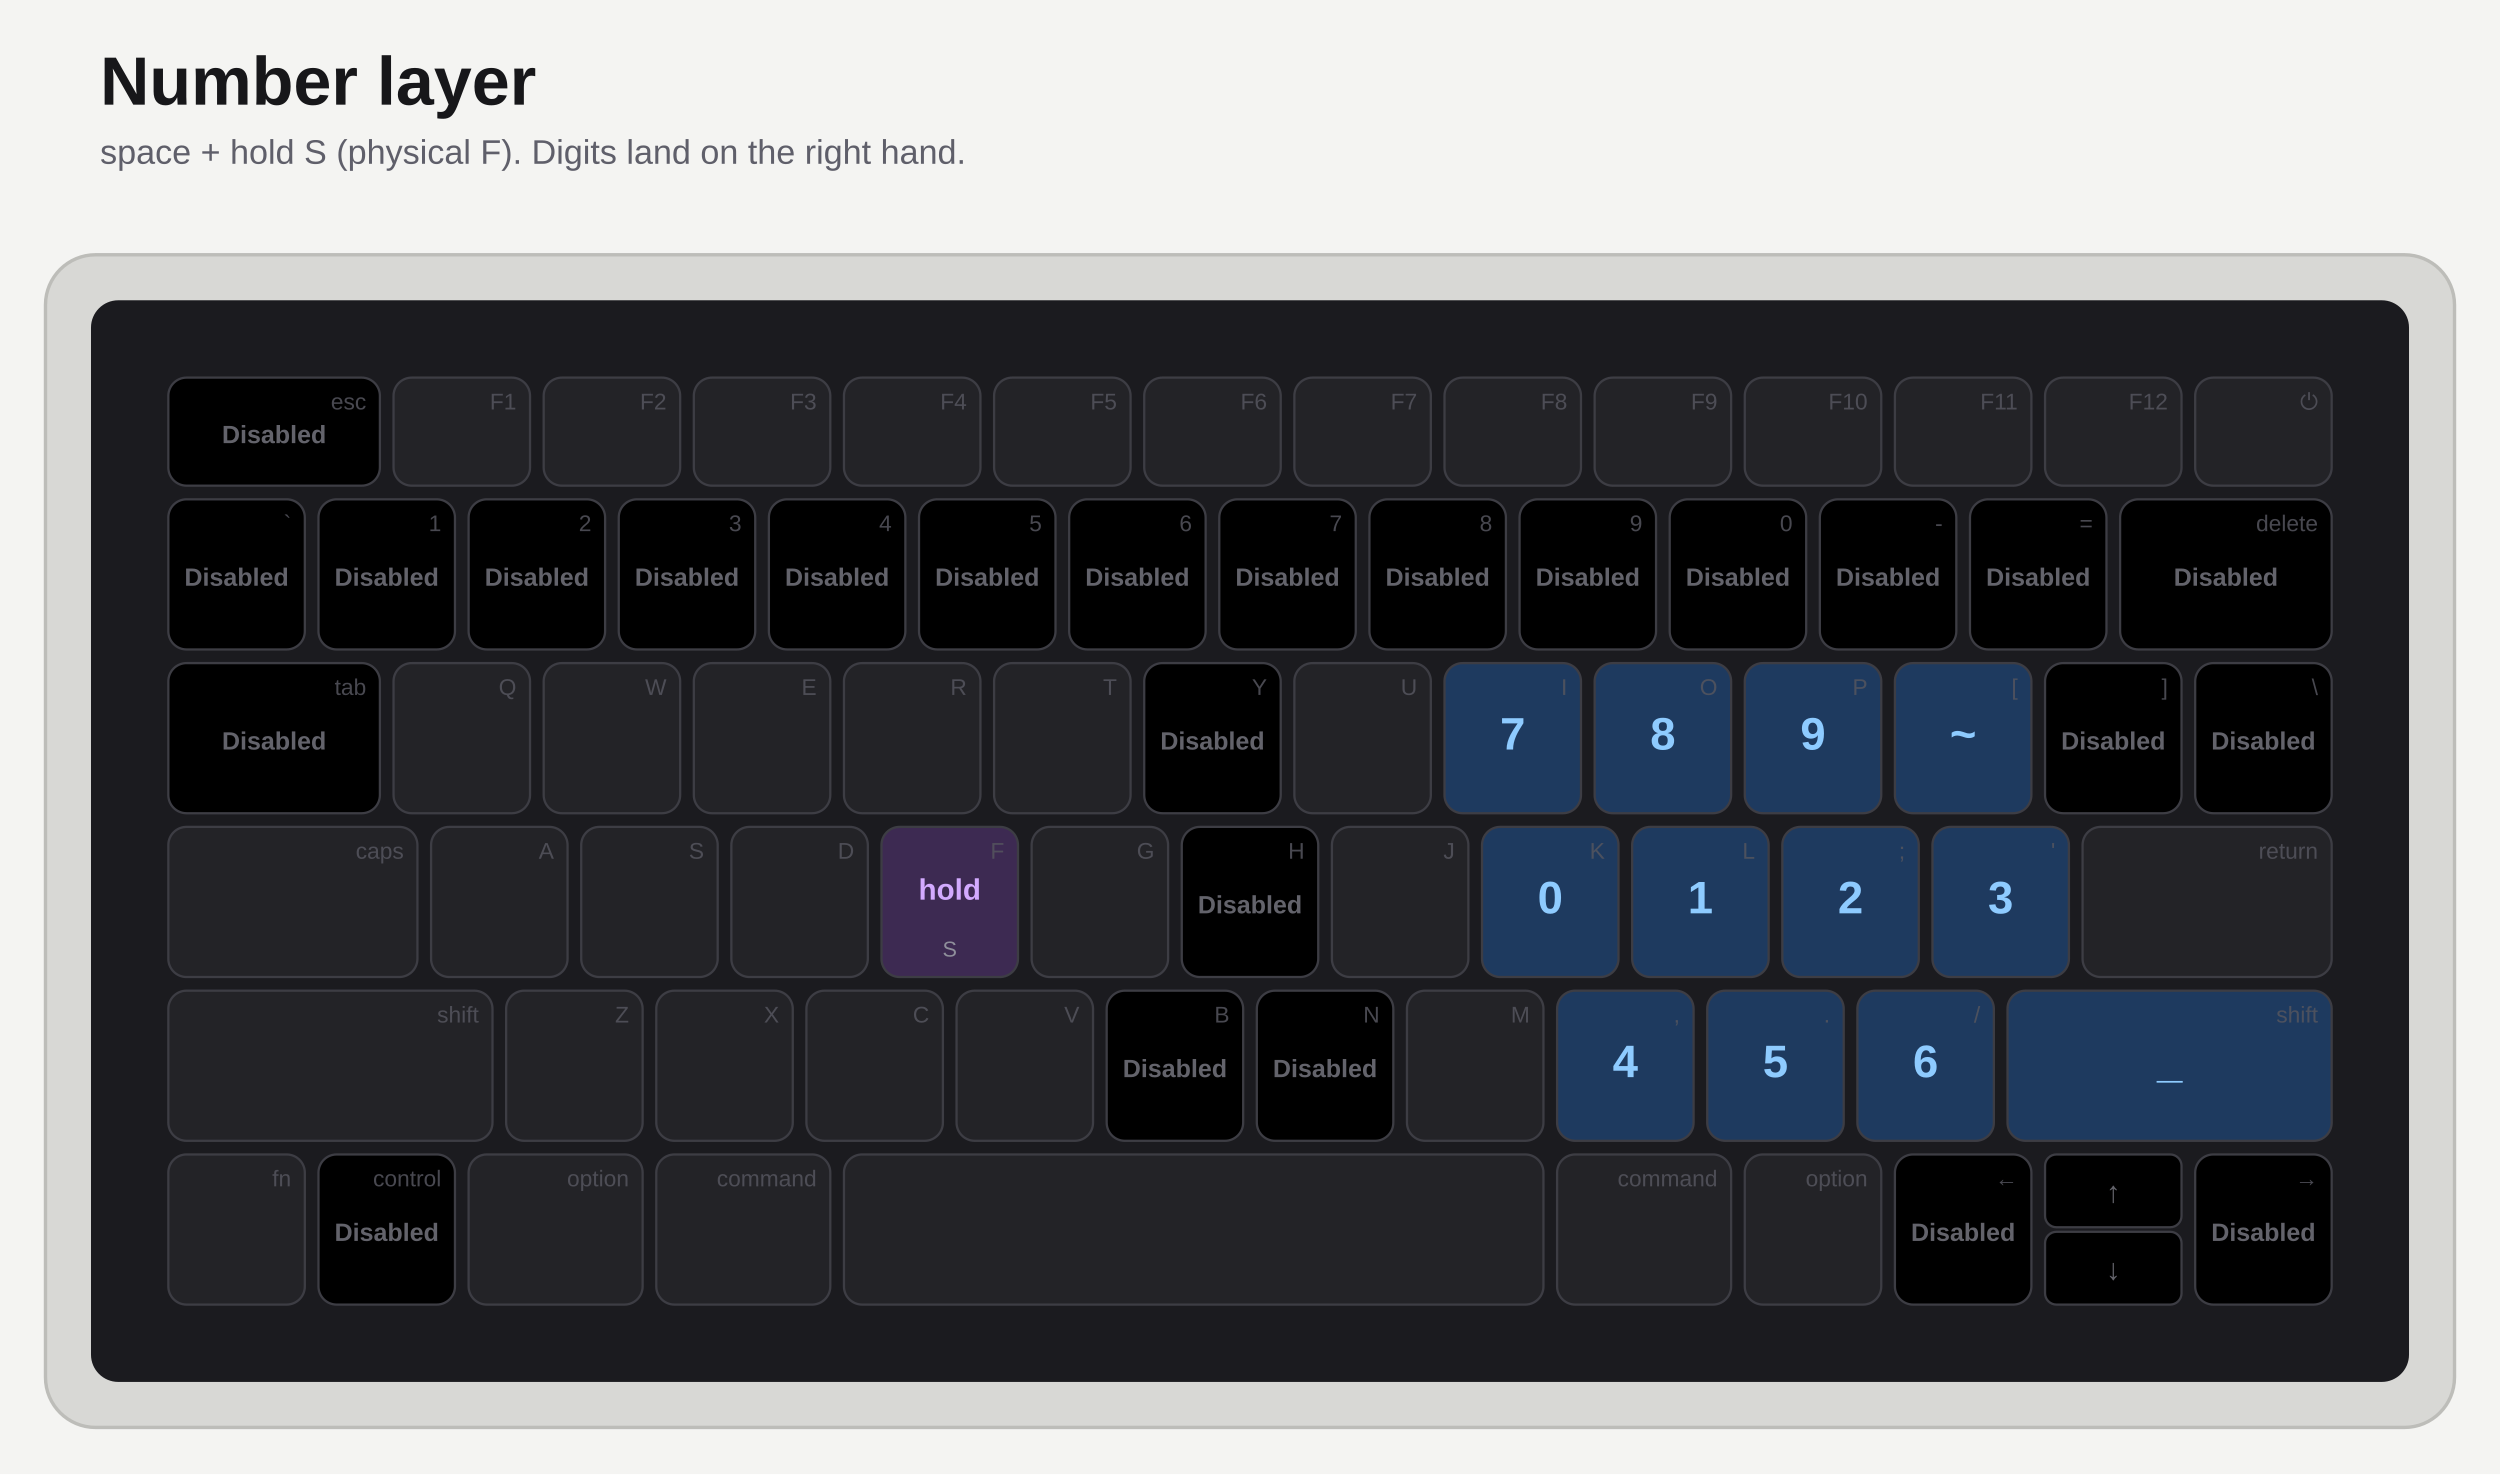
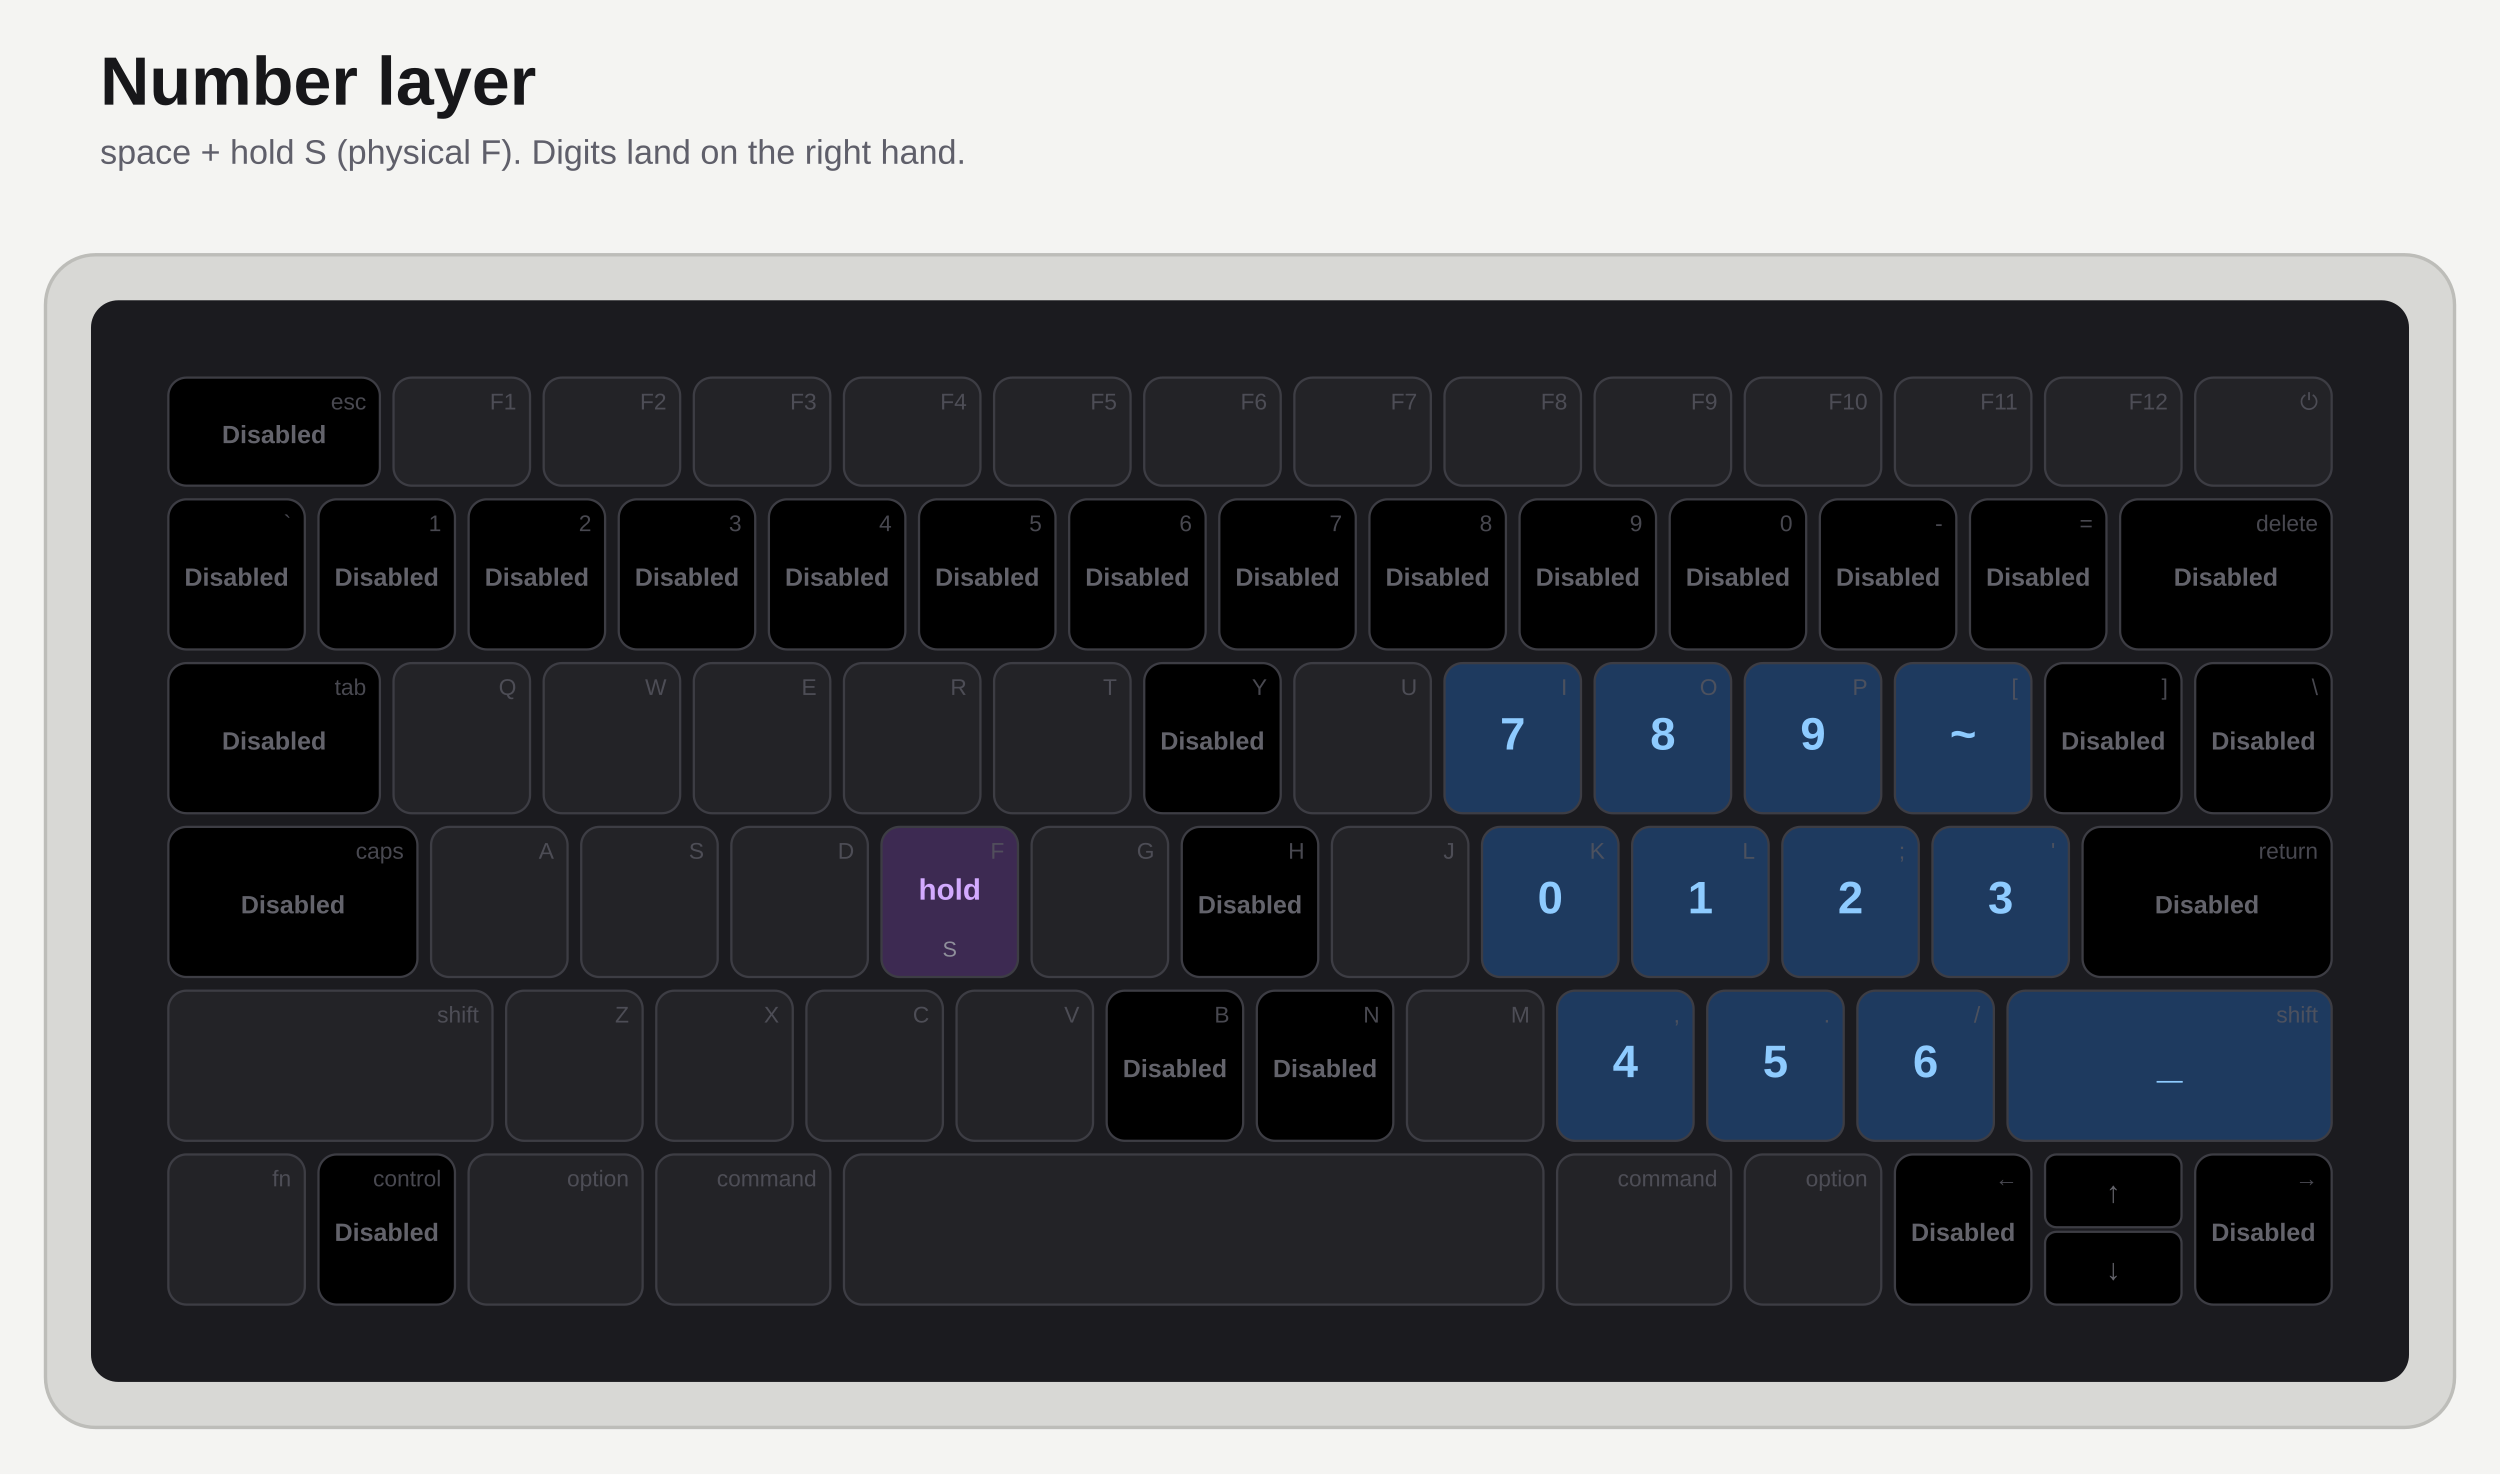
<svg xmlns="http://www.w3.org/2000/svg" width="1099" height="648" viewBox="0 0 1099 648" role="img" aria-label="Number layer layer of the splitmac">
  <rect width="1099" height="648" fill="#f4f4f2" />
  <text x="44.0" y="46.0" fill="#17171a" font-size="30" font-weight="700" text-anchor="start" opacity="1.0" font-family="-apple-system, BlinkMacSystemFont, 'SF Pro Text', 'Helvetica Neue', Arial, sans-serif">Number layer</text>
  <text x="44.0" y="72.0" fill="#5f5f6a" font-size="15" font-weight="400" text-anchor="start" opacity="1.0" font-family="-apple-system, BlinkMacSystemFont, 'SF Pro Text', 'Helvetica Neue', Arial, sans-serif">space + hold S (physical F). Digits land on the right hand.</text>
  <rect x="20.0" y="112.0" width="1059.0" height="515.5" rx="22" fill="#d8d8d5" stroke="#bdbdb9" stroke-width="1.5" />
  <rect x="40.0" y="132.0" width="1019.0" height="475.5" rx="12" fill="#1b1b1f" />
  <rect x="74.0" y="166.0" width="93.0" height="47.5" rx="8" fill="#000000" stroke="#3d3d44" stroke-width="1" />
  <text x="161.0" y="180.0" fill="#55555e" font-size="10" font-weight="500" text-anchor="end" opacity="0.85" font-family="-apple-system, BlinkMacSystemFont, 'SF Pro Text', 'Helvetica Neue', Arial, sans-serif">esc</text>
  <text x="120.5" y="194.8" fill="#63636b" font-size="11" font-weight="600" text-anchor="middle" opacity="1.0" font-family="-apple-system, BlinkMacSystemFont, 'SF Pro Text', 'Helvetica Neue', Arial, sans-serif">Disabled</text>
  <rect x="173.0" y="166.0" width="60.0" height="47.5" rx="8" fill="#232327" stroke="#3d3d44" stroke-width="1" />
  <text x="227.0" y="180.0" fill="#55555e" font-size="10" font-weight="500" text-anchor="end" opacity="0.85" font-family="-apple-system, BlinkMacSystemFont, 'SF Pro Text', 'Helvetica Neue', Arial, sans-serif">F1</text>
  <rect x="239.0" y="166.0" width="60.0" height="47.5" rx="8" fill="#232327" stroke="#3d3d44" stroke-width="1" />
  <text x="293.0" y="180.0" fill="#55555e" font-size="10" font-weight="500" text-anchor="end" opacity="0.85" font-family="-apple-system, BlinkMacSystemFont, 'SF Pro Text', 'Helvetica Neue', Arial, sans-serif">F2</text>
  <rect x="305.0" y="166.0" width="60.0" height="47.5" rx="8" fill="#232327" stroke="#3d3d44" stroke-width="1" />
  <text x="359.0" y="180.0" fill="#55555e" font-size="10" font-weight="500" text-anchor="end" opacity="0.85" font-family="-apple-system, BlinkMacSystemFont, 'SF Pro Text', 'Helvetica Neue', Arial, sans-serif">F3</text>
  <rect x="371.0" y="166.0" width="60.0" height="47.5" rx="8" fill="#232327" stroke="#3d3d44" stroke-width="1" />
  <text x="425.0" y="180.0" fill="#55555e" font-size="10" font-weight="500" text-anchor="end" opacity="0.85" font-family="-apple-system, BlinkMacSystemFont, 'SF Pro Text', 'Helvetica Neue', Arial, sans-serif">F4</text>
  <rect x="437.0" y="166.0" width="60.0" height="47.5" rx="8" fill="#232327" stroke="#3d3d44" stroke-width="1" />
  <text x="491.0" y="180.0" fill="#55555e" font-size="10" font-weight="500" text-anchor="end" opacity="0.85" font-family="-apple-system, BlinkMacSystemFont, 'SF Pro Text', 'Helvetica Neue', Arial, sans-serif">F5</text>
  <rect x="503.0" y="166.0" width="60.0" height="47.5" rx="8" fill="#232327" stroke="#3d3d44" stroke-width="1" />
  <text x="557.0" y="180.0" fill="#55555e" font-size="10" font-weight="500" text-anchor="end" opacity="0.85" font-family="-apple-system, BlinkMacSystemFont, 'SF Pro Text', 'Helvetica Neue', Arial, sans-serif">F6</text>
  <rect x="569.0" y="166.0" width="60.0" height="47.5" rx="8" fill="#232327" stroke="#3d3d44" stroke-width="1" />
  <text x="623.0" y="180.0" fill="#55555e" font-size="10" font-weight="500" text-anchor="end" opacity="0.85" font-family="-apple-system, BlinkMacSystemFont, 'SF Pro Text', 'Helvetica Neue', Arial, sans-serif">F7</text>
  <rect x="635.0" y="166.0" width="60.0" height="47.5" rx="8" fill="#232327" stroke="#3d3d44" stroke-width="1" />
  <text x="689.0" y="180.0" fill="#55555e" font-size="10" font-weight="500" text-anchor="end" opacity="0.85" font-family="-apple-system, BlinkMacSystemFont, 'SF Pro Text', 'Helvetica Neue', Arial, sans-serif">F8</text>
  <rect x="701.0" y="166.0" width="60.0" height="47.5" rx="8" fill="#232327" stroke="#3d3d44" stroke-width="1" />
  <text x="755.0" y="180.0" fill="#55555e" font-size="10" font-weight="500" text-anchor="end" opacity="0.85" font-family="-apple-system, BlinkMacSystemFont, 'SF Pro Text', 'Helvetica Neue', Arial, sans-serif">F9</text>
  <rect x="767.0" y="166.0" width="60.0" height="47.5" rx="8" fill="#232327" stroke="#3d3d44" stroke-width="1" />
  <text x="821.0" y="180.0" fill="#55555e" font-size="10" font-weight="500" text-anchor="end" opacity="0.85" font-family="-apple-system, BlinkMacSystemFont, 'SF Pro Text', 'Helvetica Neue', Arial, sans-serif">F10</text>
  <rect x="833.0" y="166.0" width="60.0" height="47.5" rx="8" fill="#232327" stroke="#3d3d44" stroke-width="1" />
  <text x="887.0" y="180.0" fill="#55555e" font-size="10" font-weight="500" text-anchor="end" opacity="0.85" font-family="-apple-system, BlinkMacSystemFont, 'SF Pro Text', 'Helvetica Neue', Arial, sans-serif">F11</text>
  <rect x="899.0" y="166.0" width="60.0" height="47.5" rx="8" fill="#232327" stroke="#3d3d44" stroke-width="1" />
  <text x="953.0" y="180.0" fill="#55555e" font-size="10" font-weight="500" text-anchor="end" opacity="0.85" font-family="-apple-system, BlinkMacSystemFont, 'SF Pro Text', 'Helvetica Neue', Arial, sans-serif">F12</text>
  <rect x="965.0" y="166.0" width="60.0" height="47.5" rx="8" fill="#232327" stroke="#3d3d44" stroke-width="1" />
  <text x="1019.0" y="180.0" fill="#55555e" font-size="10" font-weight="500" text-anchor="end" opacity="0.85" font-family="-apple-system, BlinkMacSystemFont, 'SF Pro Text', 'Helvetica Neue', Arial, sans-serif">⏻</text>
  <rect x="74.0" y="219.5" width="60.0" height="66.0" rx="8" fill="#000000" stroke="#3d3d44" stroke-width="1" />
  <text x="128.0" y="233.5" fill="#55555e" font-size="10" font-weight="500" text-anchor="end" opacity="0.85" font-family="-apple-system, BlinkMacSystemFont, 'SF Pro Text', 'Helvetica Neue', Arial, sans-serif">`</text>
  <text x="104.0" y="257.5" fill="#63636b" font-size="11" font-weight="600" text-anchor="middle" opacity="1.0" font-family="-apple-system, BlinkMacSystemFont, 'SF Pro Text', 'Helvetica Neue', Arial, sans-serif">Disabled</text>
  <rect x="140.0" y="219.5" width="60.0" height="66.0" rx="8" fill="#000000" stroke="#3d3d44" stroke-width="1" />
  <text x="194.0" y="233.5" fill="#55555e" font-size="10" font-weight="500" text-anchor="end" opacity="0.85" font-family="-apple-system, BlinkMacSystemFont, 'SF Pro Text', 'Helvetica Neue', Arial, sans-serif">1</text>
  <text x="170.0" y="257.5" fill="#63636b" font-size="11" font-weight="600" text-anchor="middle" opacity="1.0" font-family="-apple-system, BlinkMacSystemFont, 'SF Pro Text', 'Helvetica Neue', Arial, sans-serif">Disabled</text>
  <rect x="206.0" y="219.5" width="60.0" height="66.0" rx="8" fill="#000000" stroke="#3d3d44" stroke-width="1" />
  <text x="260.0" y="233.5" fill="#55555e" font-size="10" font-weight="500" text-anchor="end" opacity="0.85" font-family="-apple-system, BlinkMacSystemFont, 'SF Pro Text', 'Helvetica Neue', Arial, sans-serif">2</text>
  <text x="236.0" y="257.5" fill="#63636b" font-size="11" font-weight="600" text-anchor="middle" opacity="1.0" font-family="-apple-system, BlinkMacSystemFont, 'SF Pro Text', 'Helvetica Neue', Arial, sans-serif">Disabled</text>
  <rect x="272.0" y="219.5" width="60.0" height="66.0" rx="8" fill="#000000" stroke="#3d3d44" stroke-width="1" />
  <text x="326.0" y="233.5" fill="#55555e" font-size="10" font-weight="500" text-anchor="end" opacity="0.85" font-family="-apple-system, BlinkMacSystemFont, 'SF Pro Text', 'Helvetica Neue', Arial, sans-serif">3</text>
  <text x="302.0" y="257.5" fill="#63636b" font-size="11" font-weight="600" text-anchor="middle" opacity="1.0" font-family="-apple-system, BlinkMacSystemFont, 'SF Pro Text', 'Helvetica Neue', Arial, sans-serif">Disabled</text>
  <rect x="338.0" y="219.5" width="60.0" height="66.0" rx="8" fill="#000000" stroke="#3d3d44" stroke-width="1" />
  <text x="392.0" y="233.5" fill="#55555e" font-size="10" font-weight="500" text-anchor="end" opacity="0.85" font-family="-apple-system, BlinkMacSystemFont, 'SF Pro Text', 'Helvetica Neue', Arial, sans-serif">4</text>
  <text x="368.0" y="257.5" fill="#63636b" font-size="11" font-weight="600" text-anchor="middle" opacity="1.0" font-family="-apple-system, BlinkMacSystemFont, 'SF Pro Text', 'Helvetica Neue', Arial, sans-serif">Disabled</text>
  <rect x="404.0" y="219.5" width="60.0" height="66.0" rx="8" fill="#000000" stroke="#3d3d44" stroke-width="1" />
  <text x="458.0" y="233.5" fill="#55555e" font-size="10" font-weight="500" text-anchor="end" opacity="0.85" font-family="-apple-system, BlinkMacSystemFont, 'SF Pro Text', 'Helvetica Neue', Arial, sans-serif">5</text>
  <text x="434.0" y="257.5" fill="#63636b" font-size="11" font-weight="600" text-anchor="middle" opacity="1.0" font-family="-apple-system, BlinkMacSystemFont, 'SF Pro Text', 'Helvetica Neue', Arial, sans-serif">Disabled</text>
  <rect x="470.0" y="219.5" width="60.0" height="66.0" rx="8" fill="#000000" stroke="#3d3d44" stroke-width="1" />
  <text x="524.0" y="233.5" fill="#55555e" font-size="10" font-weight="500" text-anchor="end" opacity="0.85" font-family="-apple-system, BlinkMacSystemFont, 'SF Pro Text', 'Helvetica Neue', Arial, sans-serif">6</text>
  <text x="500.0" y="257.5" fill="#63636b" font-size="11" font-weight="600" text-anchor="middle" opacity="1.0" font-family="-apple-system, BlinkMacSystemFont, 'SF Pro Text', 'Helvetica Neue', Arial, sans-serif">Disabled</text>
  <rect x="536.0" y="219.5" width="60.0" height="66.0" rx="8" fill="#000000" stroke="#3d3d44" stroke-width="1" />
  <text x="590.0" y="233.5" fill="#55555e" font-size="10" font-weight="500" text-anchor="end" opacity="0.85" font-family="-apple-system, BlinkMacSystemFont, 'SF Pro Text', 'Helvetica Neue', Arial, sans-serif">7</text>
  <text x="566.0" y="257.5" fill="#63636b" font-size="11" font-weight="600" text-anchor="middle" opacity="1.0" font-family="-apple-system, BlinkMacSystemFont, 'SF Pro Text', 'Helvetica Neue', Arial, sans-serif">Disabled</text>
  <rect x="602.0" y="219.5" width="60.0" height="66.0" rx="8" fill="#000000" stroke="#3d3d44" stroke-width="1" />
  <text x="656.0" y="233.5" fill="#55555e" font-size="10" font-weight="500" text-anchor="end" opacity="0.85" font-family="-apple-system, BlinkMacSystemFont, 'SF Pro Text', 'Helvetica Neue', Arial, sans-serif">8</text>
  <text x="632.0" y="257.5" fill="#63636b" font-size="11" font-weight="600" text-anchor="middle" opacity="1.0" font-family="-apple-system, BlinkMacSystemFont, 'SF Pro Text', 'Helvetica Neue', Arial, sans-serif">Disabled</text>
  <rect x="668.0" y="219.5" width="60.0" height="66.0" rx="8" fill="#000000" stroke="#3d3d44" stroke-width="1" />
  <text x="722.0" y="233.5" fill="#55555e" font-size="10" font-weight="500" text-anchor="end" opacity="0.85" font-family="-apple-system, BlinkMacSystemFont, 'SF Pro Text', 'Helvetica Neue', Arial, sans-serif">9</text>
  <text x="698.0" y="257.5" fill="#63636b" font-size="11" font-weight="600" text-anchor="middle" opacity="1.0" font-family="-apple-system, BlinkMacSystemFont, 'SF Pro Text', 'Helvetica Neue', Arial, sans-serif">Disabled</text>
  <rect x="734.0" y="219.5" width="60.0" height="66.0" rx="8" fill="#000000" stroke="#3d3d44" stroke-width="1" />
  <text x="788.0" y="233.5" fill="#55555e" font-size="10" font-weight="500" text-anchor="end" opacity="0.85" font-family="-apple-system, BlinkMacSystemFont, 'SF Pro Text', 'Helvetica Neue', Arial, sans-serif">0</text>
  <text x="764.0" y="257.5" fill="#63636b" font-size="11" font-weight="600" text-anchor="middle" opacity="1.0" font-family="-apple-system, BlinkMacSystemFont, 'SF Pro Text', 'Helvetica Neue', Arial, sans-serif">Disabled</text>
  <rect x="800.0" y="219.5" width="60.0" height="66.0" rx="8" fill="#000000" stroke="#3d3d44" stroke-width="1" />
  <text x="854.0" y="233.5" fill="#55555e" font-size="10" font-weight="500" text-anchor="end" opacity="0.85" font-family="-apple-system, BlinkMacSystemFont, 'SF Pro Text', 'Helvetica Neue', Arial, sans-serif">-</text>
  <text x="830.0" y="257.5" fill="#63636b" font-size="11" font-weight="600" text-anchor="middle" opacity="1.0" font-family="-apple-system, BlinkMacSystemFont, 'SF Pro Text', 'Helvetica Neue', Arial, sans-serif">Disabled</text>
  <rect x="866.0" y="219.5" width="60.0" height="66.0" rx="8" fill="#000000" stroke="#3d3d44" stroke-width="1" />
  <text x="920.0" y="233.5" fill="#55555e" font-size="10" font-weight="500" text-anchor="end" opacity="0.85" font-family="-apple-system, BlinkMacSystemFont, 'SF Pro Text', 'Helvetica Neue', Arial, sans-serif">=</text>
  <text x="896.0" y="257.5" fill="#63636b" font-size="11" font-weight="600" text-anchor="middle" opacity="1.0" font-family="-apple-system, BlinkMacSystemFont, 'SF Pro Text', 'Helvetica Neue', Arial, sans-serif">Disabled</text>
  <rect x="932.0" y="219.5" width="93.0" height="66.0" rx="8" fill="#000000" stroke="#3d3d44" stroke-width="1" />
  <text x="1019.0" y="233.5" fill="#55555e" font-size="10" font-weight="500" text-anchor="end" opacity="0.85" font-family="-apple-system, BlinkMacSystemFont, 'SF Pro Text', 'Helvetica Neue', Arial, sans-serif">delete</text>
  <text x="978.5" y="257.5" fill="#63636b" font-size="11" font-weight="600" text-anchor="middle" opacity="1.0" font-family="-apple-system, BlinkMacSystemFont, 'SF Pro Text', 'Helvetica Neue', Arial, sans-serif">Disabled</text>
  <rect x="74.0" y="291.5" width="93.0" height="66.0" rx="8" fill="#000000" stroke="#3d3d44" stroke-width="1" />
  <text x="161.0" y="305.5" fill="#55555e" font-size="10" font-weight="500" text-anchor="end" opacity="0.85" font-family="-apple-system, BlinkMacSystemFont, 'SF Pro Text', 'Helvetica Neue', Arial, sans-serif">tab</text>
  <text x="120.5" y="329.5" fill="#63636b" font-size="11" font-weight="600" text-anchor="middle" opacity="1.0" font-family="-apple-system, BlinkMacSystemFont, 'SF Pro Text', 'Helvetica Neue', Arial, sans-serif">Disabled</text>
  <rect x="173.0" y="291.5" width="60.0" height="66.0" rx="8" fill="#232327" stroke="#3d3d44" stroke-width="1" />
  <text x="227.0" y="305.5" fill="#55555e" font-size="10" font-weight="500" text-anchor="end" opacity="0.85" font-family="-apple-system, BlinkMacSystemFont, 'SF Pro Text', 'Helvetica Neue', Arial, sans-serif">Q</text>
  <rect x="239.0" y="291.5" width="60.0" height="66.0" rx="8" fill="#232327" stroke="#3d3d44" stroke-width="1" />
  <text x="293.0" y="305.5" fill="#55555e" font-size="10" font-weight="500" text-anchor="end" opacity="0.85" font-family="-apple-system, BlinkMacSystemFont, 'SF Pro Text', 'Helvetica Neue', Arial, sans-serif">W</text>
  <rect x="305.0" y="291.5" width="60.0" height="66.0" rx="8" fill="#232327" stroke="#3d3d44" stroke-width="1" />
  <text x="359.0" y="305.5" fill="#55555e" font-size="10" font-weight="500" text-anchor="end" opacity="0.85" font-family="-apple-system, BlinkMacSystemFont, 'SF Pro Text', 'Helvetica Neue', Arial, sans-serif">E</text>
  <rect x="371.0" y="291.5" width="60.0" height="66.0" rx="8" fill="#232327" stroke="#3d3d44" stroke-width="1" />
  <text x="425.0" y="305.5" fill="#55555e" font-size="10" font-weight="500" text-anchor="end" opacity="0.85" font-family="-apple-system, BlinkMacSystemFont, 'SF Pro Text', 'Helvetica Neue', Arial, sans-serif">R</text>
  <rect x="437.0" y="291.5" width="60.0" height="66.0" rx="8" fill="#232327" stroke="#3d3d44" stroke-width="1" />
  <text x="491.0" y="305.5" fill="#55555e" font-size="10" font-weight="500" text-anchor="end" opacity="0.85" font-family="-apple-system, BlinkMacSystemFont, 'SF Pro Text', 'Helvetica Neue', Arial, sans-serif">T</text>
  <rect x="503.0" y="291.5" width="60.0" height="66.0" rx="8" fill="#000000" stroke="#3d3d44" stroke-width="1" />
  <text x="557.0" y="305.5" fill="#55555e" font-size="10" font-weight="500" text-anchor="end" opacity="0.85" font-family="-apple-system, BlinkMacSystemFont, 'SF Pro Text', 'Helvetica Neue', Arial, sans-serif">Y</text>
  <text x="533.0" y="329.5" fill="#63636b" font-size="11" font-weight="600" text-anchor="middle" opacity="1.0" font-family="-apple-system, BlinkMacSystemFont, 'SF Pro Text', 'Helvetica Neue', Arial, sans-serif">Disabled</text>
  <rect x="569.0" y="291.5" width="60.0" height="66.0" rx="8" fill="#232327" stroke="#3d3d44" stroke-width="1" />
  <text x="623.0" y="305.5" fill="#55555e" font-size="10" font-weight="500" text-anchor="end" opacity="0.85" font-family="-apple-system, BlinkMacSystemFont, 'SF Pro Text', 'Helvetica Neue', Arial, sans-serif">U</text>
  <rect x="635.0" y="291.5" width="60.0" height="66.0" rx="8" fill="#1e3a5f" stroke="#3d3d44" stroke-width="1" />
  <text x="689.0" y="305.5" fill="#55555e" font-size="10" font-weight="500" text-anchor="end" opacity="0.85" font-family="-apple-system, BlinkMacSystemFont, 'SF Pro Text', 'Helvetica Neue', Arial, sans-serif">I</text>
  <text x="665.0" y="329.5" fill="#8ecbff" font-size="20" font-weight="700" text-anchor="middle" opacity="1.0" font-family="-apple-system, BlinkMacSystemFont, 'SF Pro Text', 'Helvetica Neue', Arial, sans-serif">7</text>
  <rect x="701.0" y="291.5" width="60.0" height="66.0" rx="8" fill="#1e3a5f" stroke="#3d3d44" stroke-width="1" />
  <text x="755.0" y="305.5" fill="#55555e" font-size="10" font-weight="500" text-anchor="end" opacity="0.85" font-family="-apple-system, BlinkMacSystemFont, 'SF Pro Text', 'Helvetica Neue', Arial, sans-serif">O</text>
  <text x="731.0" y="329.5" fill="#8ecbff" font-size="20" font-weight="700" text-anchor="middle" opacity="1.0" font-family="-apple-system, BlinkMacSystemFont, 'SF Pro Text', 'Helvetica Neue', Arial, sans-serif">8</text>
  <rect x="767.0" y="291.5" width="60.0" height="66.0" rx="8" fill="#1e3a5f" stroke="#3d3d44" stroke-width="1" />
  <text x="821.0" y="305.5" fill="#55555e" font-size="10" font-weight="500" text-anchor="end" opacity="0.85" font-family="-apple-system, BlinkMacSystemFont, 'SF Pro Text', 'Helvetica Neue', Arial, sans-serif">P</text>
  <text x="797.0" y="329.5" fill="#8ecbff" font-size="20" font-weight="700" text-anchor="middle" opacity="1.0" font-family="-apple-system, BlinkMacSystemFont, 'SF Pro Text', 'Helvetica Neue', Arial, sans-serif">9</text>
  <rect x="833.0" y="291.5" width="60.0" height="66.0" rx="8" fill="#1e3a5f" stroke="#3d3d44" stroke-width="1" />
  <text x="887.0" y="305.5" fill="#55555e" font-size="10" font-weight="500" text-anchor="end" opacity="0.85" font-family="-apple-system, BlinkMacSystemFont, 'SF Pro Text', 'Helvetica Neue', Arial, sans-serif">[</text>
  <text x="863.0" y="329.5" fill="#8ecbff" font-size="20" font-weight="700" text-anchor="middle" opacity="1.0" font-family="-apple-system, BlinkMacSystemFont, 'SF Pro Text', 'Helvetica Neue', Arial, sans-serif">~</text>
  <rect x="899.0" y="291.5" width="60.0" height="66.0" rx="8" fill="#000000" stroke="#3d3d44" stroke-width="1" />
  <text x="953.0" y="305.5" fill="#55555e" font-size="10" font-weight="500" text-anchor="end" opacity="0.85" font-family="-apple-system, BlinkMacSystemFont, 'SF Pro Text', 'Helvetica Neue', Arial, sans-serif">]</text>
  <text x="929.0" y="329.5" fill="#63636b" font-size="11" font-weight="600" text-anchor="middle" opacity="1.0" font-family="-apple-system, BlinkMacSystemFont, 'SF Pro Text', 'Helvetica Neue', Arial, sans-serif">Disabled</text>
  <rect x="965.0" y="291.5" width="60.0" height="66.0" rx="8" fill="#000000" stroke="#3d3d44" stroke-width="1" />
  <text x="1019.0" y="305.5" fill="#55555e" font-size="10" font-weight="500" text-anchor="end" opacity="0.85" font-family="-apple-system, BlinkMacSystemFont, 'SF Pro Text', 'Helvetica Neue', Arial, sans-serif">\</text>
  <text x="995.0" y="329.5" fill="#63636b" font-size="11" font-weight="600" text-anchor="middle" opacity="1.0" font-family="-apple-system, BlinkMacSystemFont, 'SF Pro Text', 'Helvetica Neue', Arial, sans-serif">Disabled</text>
-   <rect x="74.0" y="363.5" width="109.5" height="66.0" rx="8" fill="#232327" stroke="#3d3d44" stroke-width="1" />
+   <rect x="74.0" y="363.5" width="109.5" height="66.0" rx="8" fill="#000000" stroke="#3d3d44" stroke-width="1" />
  <text x="177.5" y="377.5" fill="#55555e" font-size="10" font-weight="500" text-anchor="end" opacity="0.85" font-family="-apple-system, BlinkMacSystemFont, 'SF Pro Text', 'Helvetica Neue', Arial, sans-serif">caps</text>
+   <text x="128.8" y="401.5" fill="#63636b" font-size="11" font-weight="600" text-anchor="middle" opacity="1.0" font-family="-apple-system, BlinkMacSystemFont, 'SF Pro Text', 'Helvetica Neue', Arial, sans-serif">Disabled</text>
  <rect x="189.5" y="363.5" width="60.0" height="66.0" rx="8" fill="#232327" stroke="#3d3d44" stroke-width="1" />
  <text x="243.5" y="377.5" fill="#55555e" font-size="10" font-weight="500" text-anchor="end" opacity="0.85" font-family="-apple-system, BlinkMacSystemFont, 'SF Pro Text', 'Helvetica Neue', Arial, sans-serif">A</text>
  <rect x="255.5" y="363.5" width="60.0" height="66.0" rx="8" fill="#232327" stroke="#3d3d44" stroke-width="1" />
  <text x="309.5" y="377.5" fill="#55555e" font-size="10" font-weight="500" text-anchor="end" opacity="0.85" font-family="-apple-system, BlinkMacSystemFont, 'SF Pro Text', 'Helvetica Neue', Arial, sans-serif">S</text>
  <rect x="321.5" y="363.5" width="60.0" height="66.0" rx="8" fill="#232327" stroke="#3d3d44" stroke-width="1" />
  <text x="375.5" y="377.5" fill="#55555e" font-size="10" font-weight="500" text-anchor="end" opacity="0.85" font-family="-apple-system, BlinkMacSystemFont, 'SF Pro Text', 'Helvetica Neue', Arial, sans-serif">D</text>
  <rect x="387.5" y="363.5" width="60.0" height="66.0" rx="8" fill="#3d2a52" stroke="#3d3d44" stroke-width="1" />
  <text x="441.5" y="377.5" fill="#55555e" font-size="10" font-weight="500" text-anchor="end" opacity="0.85" font-family="-apple-system, BlinkMacSystemFont, 'SF Pro Text', 'Helvetica Neue', Arial, sans-serif">F</text>
  <text x="417.5" y="395.5" fill="#d3aaff" font-size="13" font-weight="600" text-anchor="middle" opacity="1.0" font-family="-apple-system, BlinkMacSystemFont, 'SF Pro Text', 'Helvetica Neue', Arial, sans-serif">hold</text>
  <text x="417.5" y="420.5" fill="#8f8f9b" font-size="9.5" font-weight="500" text-anchor="middle" opacity="1.0" font-family="-apple-system, BlinkMacSystemFont, 'SF Pro Text', 'Helvetica Neue', Arial, sans-serif">S</text>
  <rect x="453.5" y="363.5" width="60.0" height="66.0" rx="8" fill="#232327" stroke="#3d3d44" stroke-width="1" />
  <text x="507.5" y="377.5" fill="#55555e" font-size="10" font-weight="500" text-anchor="end" opacity="0.85" font-family="-apple-system, BlinkMacSystemFont, 'SF Pro Text', 'Helvetica Neue', Arial, sans-serif">G</text>
  <rect x="519.5" y="363.5" width="60.0" height="66.0" rx="8" fill="#000000" stroke="#3d3d44" stroke-width="1" />
  <text x="573.5" y="377.5" fill="#55555e" font-size="10" font-weight="500" text-anchor="end" opacity="0.85" font-family="-apple-system, BlinkMacSystemFont, 'SF Pro Text', 'Helvetica Neue', Arial, sans-serif">H</text>
  <text x="549.5" y="401.5" fill="#63636b" font-size="11" font-weight="600" text-anchor="middle" opacity="1.0" font-family="-apple-system, BlinkMacSystemFont, 'SF Pro Text', 'Helvetica Neue', Arial, sans-serif">Disabled</text>
  <rect x="585.5" y="363.5" width="60.0" height="66.0" rx="8" fill="#232327" stroke="#3d3d44" stroke-width="1" />
  <text x="639.5" y="377.5" fill="#55555e" font-size="10" font-weight="500" text-anchor="end" opacity="0.85" font-family="-apple-system, BlinkMacSystemFont, 'SF Pro Text', 'Helvetica Neue', Arial, sans-serif">J</text>
  <rect x="651.5" y="363.5" width="60.0" height="66.0" rx="8" fill="#1e3a5f" stroke="#3d3d44" stroke-width="1" />
  <text x="705.5" y="377.5" fill="#55555e" font-size="10" font-weight="500" text-anchor="end" opacity="0.85" font-family="-apple-system, BlinkMacSystemFont, 'SF Pro Text', 'Helvetica Neue', Arial, sans-serif">K</text>
  <text x="681.5" y="401.5" fill="#8ecbff" font-size="20" font-weight="700" text-anchor="middle" opacity="1.0" font-family="-apple-system, BlinkMacSystemFont, 'SF Pro Text', 'Helvetica Neue', Arial, sans-serif">0</text>
  <rect x="717.5" y="363.5" width="60.0" height="66.0" rx="8" fill="#1e3a5f" stroke="#3d3d44" stroke-width="1" />
  <text x="771.5" y="377.5" fill="#55555e" font-size="10" font-weight="500" text-anchor="end" opacity="0.85" font-family="-apple-system, BlinkMacSystemFont, 'SF Pro Text', 'Helvetica Neue', Arial, sans-serif">L</text>
  <text x="747.5" y="401.5" fill="#8ecbff" font-size="20" font-weight="700" text-anchor="middle" opacity="1.0" font-family="-apple-system, BlinkMacSystemFont, 'SF Pro Text', 'Helvetica Neue', Arial, sans-serif">1</text>
  <rect x="783.5" y="363.5" width="60.0" height="66.0" rx="8" fill="#1e3a5f" stroke="#3d3d44" stroke-width="1" />
  <text x="837.5" y="377.5" fill="#55555e" font-size="10" font-weight="500" text-anchor="end" opacity="0.85" font-family="-apple-system, BlinkMacSystemFont, 'SF Pro Text', 'Helvetica Neue', Arial, sans-serif">;</text>
  <text x="813.5" y="401.5" fill="#8ecbff" font-size="20" font-weight="700" text-anchor="middle" opacity="1.0" font-family="-apple-system, BlinkMacSystemFont, 'SF Pro Text', 'Helvetica Neue', Arial, sans-serif">2</text>
  <rect x="849.5" y="363.5" width="60.0" height="66.0" rx="8" fill="#1e3a5f" stroke="#3d3d44" stroke-width="1" />
  <text x="903.5" y="377.5" fill="#55555e" font-size="10" font-weight="500" text-anchor="end" opacity="0.85" font-family="-apple-system, BlinkMacSystemFont, 'SF Pro Text', 'Helvetica Neue', Arial, sans-serif">'</text>
  <text x="879.5" y="401.5" fill="#8ecbff" font-size="20" font-weight="700" text-anchor="middle" opacity="1.0" font-family="-apple-system, BlinkMacSystemFont, 'SF Pro Text', 'Helvetica Neue', Arial, sans-serif">3</text>
-   <rect x="915.5" y="363.5" width="109.5" height="66.0" rx="8" fill="#232327" stroke="#3d3d44" stroke-width="1" />
+   <rect x="915.5" y="363.5" width="109.5" height="66.0" rx="8" fill="#000000" stroke="#3d3d44" stroke-width="1" />
  <text x="1019.0" y="377.5" fill="#55555e" font-size="10" font-weight="500" text-anchor="end" opacity="0.85" font-family="-apple-system, BlinkMacSystemFont, 'SF Pro Text', 'Helvetica Neue', Arial, sans-serif">return</text>
+   <text x="970.2" y="401.5" fill="#63636b" font-size="11" font-weight="600" text-anchor="middle" opacity="1.0" font-family="-apple-system, BlinkMacSystemFont, 'SF Pro Text', 'Helvetica Neue', Arial, sans-serif">Disabled</text>
  <rect x="74.0" y="435.5" width="142.5" height="66.0" rx="8" fill="#232327" stroke="#3d3d44" stroke-width="1" />
  <text x="210.5" y="449.5" fill="#55555e" font-size="10" font-weight="500" text-anchor="end" opacity="0.85" font-family="-apple-system, BlinkMacSystemFont, 'SF Pro Text', 'Helvetica Neue', Arial, sans-serif">shift</text>
  <rect x="222.5" y="435.5" width="60.0" height="66.0" rx="8" fill="#232327" stroke="#3d3d44" stroke-width="1" />
  <text x="276.5" y="449.5" fill="#55555e" font-size="10" font-weight="500" text-anchor="end" opacity="0.85" font-family="-apple-system, BlinkMacSystemFont, 'SF Pro Text', 'Helvetica Neue', Arial, sans-serif">Z</text>
  <rect x="288.5" y="435.5" width="60.0" height="66.0" rx="8" fill="#232327" stroke="#3d3d44" stroke-width="1" />
  <text x="342.5" y="449.5" fill="#55555e" font-size="10" font-weight="500" text-anchor="end" opacity="0.85" font-family="-apple-system, BlinkMacSystemFont, 'SF Pro Text', 'Helvetica Neue', Arial, sans-serif">X</text>
  <rect x="354.5" y="435.5" width="60.0" height="66.0" rx="8" fill="#232327" stroke="#3d3d44" stroke-width="1" />
  <text x="408.5" y="449.5" fill="#55555e" font-size="10" font-weight="500" text-anchor="end" opacity="0.85" font-family="-apple-system, BlinkMacSystemFont, 'SF Pro Text', 'Helvetica Neue', Arial, sans-serif">C</text>
  <rect x="420.5" y="435.5" width="60.0" height="66.0" rx="8" fill="#232327" stroke="#3d3d44" stroke-width="1" />
  <text x="474.5" y="449.5" fill="#55555e" font-size="10" font-weight="500" text-anchor="end" opacity="0.85" font-family="-apple-system, BlinkMacSystemFont, 'SF Pro Text', 'Helvetica Neue', Arial, sans-serif">V</text>
  <rect x="486.5" y="435.5" width="60.0" height="66.0" rx="8" fill="#000000" stroke="#3d3d44" stroke-width="1" />
  <text x="540.5" y="449.5" fill="#55555e" font-size="10" font-weight="500" text-anchor="end" opacity="0.85" font-family="-apple-system, BlinkMacSystemFont, 'SF Pro Text', 'Helvetica Neue', Arial, sans-serif">B</text>
  <text x="516.5" y="473.5" fill="#63636b" font-size="11" font-weight="600" text-anchor="middle" opacity="1.0" font-family="-apple-system, BlinkMacSystemFont, 'SF Pro Text', 'Helvetica Neue', Arial, sans-serif">Disabled</text>
  <rect x="552.5" y="435.5" width="60.0" height="66.0" rx="8" fill="#000000" stroke="#3d3d44" stroke-width="1" />
  <text x="606.5" y="449.5" fill="#55555e" font-size="10" font-weight="500" text-anchor="end" opacity="0.85" font-family="-apple-system, BlinkMacSystemFont, 'SF Pro Text', 'Helvetica Neue', Arial, sans-serif">N</text>
  <text x="582.5" y="473.5" fill="#63636b" font-size="11" font-weight="600" text-anchor="middle" opacity="1.0" font-family="-apple-system, BlinkMacSystemFont, 'SF Pro Text', 'Helvetica Neue', Arial, sans-serif">Disabled</text>
  <rect x="618.5" y="435.5" width="60.0" height="66.0" rx="8" fill="#232327" stroke="#3d3d44" stroke-width="1" />
  <text x="672.5" y="449.5" fill="#55555e" font-size="10" font-weight="500" text-anchor="end" opacity="0.85" font-family="-apple-system, BlinkMacSystemFont, 'SF Pro Text', 'Helvetica Neue', Arial, sans-serif">M</text>
  <rect x="684.5" y="435.5" width="60.0" height="66.0" rx="8" fill="#1e3a5f" stroke="#3d3d44" stroke-width="1" />
  <text x="738.5" y="449.5" fill="#55555e" font-size="10" font-weight="500" text-anchor="end" opacity="0.85" font-family="-apple-system, BlinkMacSystemFont, 'SF Pro Text', 'Helvetica Neue', Arial, sans-serif">,</text>
  <text x="714.5" y="473.5" fill="#8ecbff" font-size="20" font-weight="700" text-anchor="middle" opacity="1.0" font-family="-apple-system, BlinkMacSystemFont, 'SF Pro Text', 'Helvetica Neue', Arial, sans-serif">4</text>
  <rect x="750.5" y="435.5" width="60.0" height="66.0" rx="8" fill="#1e3a5f" stroke="#3d3d44" stroke-width="1" />
  <text x="804.5" y="449.5" fill="#55555e" font-size="10" font-weight="500" text-anchor="end" opacity="0.85" font-family="-apple-system, BlinkMacSystemFont, 'SF Pro Text', 'Helvetica Neue', Arial, sans-serif">.</text>
  <text x="780.5" y="473.5" fill="#8ecbff" font-size="20" font-weight="700" text-anchor="middle" opacity="1.0" font-family="-apple-system, BlinkMacSystemFont, 'SF Pro Text', 'Helvetica Neue', Arial, sans-serif">5</text>
  <rect x="816.5" y="435.5" width="60.0" height="66.0" rx="8" fill="#1e3a5f" stroke="#3d3d44" stroke-width="1" />
  <text x="870.5" y="449.5" fill="#55555e" font-size="10" font-weight="500" text-anchor="end" opacity="0.85" font-family="-apple-system, BlinkMacSystemFont, 'SF Pro Text', 'Helvetica Neue', Arial, sans-serif">/</text>
  <text x="846.5" y="473.5" fill="#8ecbff" font-size="20" font-weight="700" text-anchor="middle" opacity="1.0" font-family="-apple-system, BlinkMacSystemFont, 'SF Pro Text', 'Helvetica Neue', Arial, sans-serif">6</text>
  <rect x="882.5" y="435.5" width="142.5" height="66.0" rx="8" fill="#1e3a5f" stroke="#3d3d44" stroke-width="1" />
  <text x="1019.0" y="449.5" fill="#55555e" font-size="10" font-weight="500" text-anchor="end" opacity="0.85" font-family="-apple-system, BlinkMacSystemFont, 'SF Pro Text', 'Helvetica Neue', Arial, sans-serif">shift</text>
  <text x="953.8" y="473.5" fill="#8ecbff" font-size="20" font-weight="700" text-anchor="middle" opacity="1.0" font-family="-apple-system, BlinkMacSystemFont, 'SF Pro Text', 'Helvetica Neue', Arial, sans-serif">_</text>
  <rect x="74.0" y="507.5" width="60.0" height="66.0" rx="8" fill="#232327" stroke="#3d3d44" stroke-width="1" />
  <text x="128.0" y="521.5" fill="#55555e" font-size="10" font-weight="500" text-anchor="end" opacity="0.85" font-family="-apple-system, BlinkMacSystemFont, 'SF Pro Text', 'Helvetica Neue', Arial, sans-serif">fn</text>
  <rect x="140.0" y="507.5" width="60.0" height="66.0" rx="8" fill="#000000" stroke="#3d3d44" stroke-width="1" />
  <text x="194.0" y="521.5" fill="#55555e" font-size="10" font-weight="500" text-anchor="end" opacity="0.85" font-family="-apple-system, BlinkMacSystemFont, 'SF Pro Text', 'Helvetica Neue', Arial, sans-serif">control</text>
  <text x="170.0" y="545.5" fill="#63636b" font-size="11" font-weight="600" text-anchor="middle" opacity="1.0" font-family="-apple-system, BlinkMacSystemFont, 'SF Pro Text', 'Helvetica Neue', Arial, sans-serif">Disabled</text>
  <rect x="206.0" y="507.5" width="76.5" height="66.0" rx="8" fill="#232327" stroke="#3d3d44" stroke-width="1" />
  <text x="276.5" y="521.5" fill="#55555e" font-size="10" font-weight="500" text-anchor="end" opacity="0.85" font-family="-apple-system, BlinkMacSystemFont, 'SF Pro Text', 'Helvetica Neue', Arial, sans-serif">option</text>
  <rect x="288.5" y="507.5" width="76.5" height="66.0" rx="8" fill="#232327" stroke="#3d3d44" stroke-width="1" />
  <text x="359.0" y="521.5" fill="#55555e" font-size="10" font-weight="500" text-anchor="end" opacity="0.85" font-family="-apple-system, BlinkMacSystemFont, 'SF Pro Text', 'Helvetica Neue', Arial, sans-serif">command</text>
  <rect x="371.0" y="507.5" width="307.5" height="66.0" rx="8" fill="#232327" stroke="#3d3d44" stroke-width="1" />
  <rect x="684.5" y="507.5" width="76.5" height="66.0" rx="8" fill="#232327" stroke="#3d3d44" stroke-width="1" />
  <text x="755.0" y="521.5" fill="#55555e" font-size="10" font-weight="500" text-anchor="end" opacity="0.85" font-family="-apple-system, BlinkMacSystemFont, 'SF Pro Text', 'Helvetica Neue', Arial, sans-serif">command</text>
  <rect x="767.0" y="507.5" width="60.0" height="66.0" rx="8" fill="#232327" stroke="#3d3d44" stroke-width="1" />
  <text x="821.0" y="521.5" fill="#55555e" font-size="10" font-weight="500" text-anchor="end" opacity="0.85" font-family="-apple-system, BlinkMacSystemFont, 'SF Pro Text', 'Helvetica Neue', Arial, sans-serif">option</text>
  <rect x="833.0" y="507.5" width="60.0" height="66.0" rx="8" fill="#000000" stroke="#3d3d44" stroke-width="1" />
  <text x="887.0" y="521.5" fill="#55555e" font-size="10" font-weight="500" text-anchor="end" opacity="0.85" font-family="-apple-system, BlinkMacSystemFont, 'SF Pro Text', 'Helvetica Neue', Arial, sans-serif">←</text>
  <text x="863.0" y="545.5" fill="#63636b" font-size="11" font-weight="600" text-anchor="middle" opacity="1.0" font-family="-apple-system, BlinkMacSystemFont, 'SF Pro Text', 'Helvetica Neue', Arial, sans-serif">Disabled</text>
  <rect x="899.0" y="507.5" width="60.0" height="32.0" rx="5" fill="#000000" stroke="#3d3d44" stroke-width="1" />
  <text x="929.0" y="528.5" fill="#63636b" font-size="13" font-weight="600" text-anchor="middle" opacity="1.0" font-family="-apple-system, BlinkMacSystemFont, 'SF Pro Text', 'Helvetica Neue', Arial, sans-serif">↑</text>
  <rect x="899.0" y="541.5" width="60.0" height="32.0" rx="5" fill="#000000" stroke="#3d3d44" stroke-width="1" />
  <text x="929.0" y="562.5" fill="#63636b" font-size="13" font-weight="600" text-anchor="middle" opacity="1.0" font-family="-apple-system, BlinkMacSystemFont, 'SF Pro Text', 'Helvetica Neue', Arial, sans-serif">↓</text>
  <rect x="965.0" y="507.5" width="60.0" height="66.0" rx="8" fill="#000000" stroke="#3d3d44" stroke-width="1" />
  <text x="1019.0" y="521.5" fill="#55555e" font-size="10" font-weight="500" text-anchor="end" opacity="0.85" font-family="-apple-system, BlinkMacSystemFont, 'SF Pro Text', 'Helvetica Neue', Arial, sans-serif">→</text>
  <text x="995.0" y="545.5" fill="#63636b" font-size="11" font-weight="600" text-anchor="middle" opacity="1.0" font-family="-apple-system, BlinkMacSystemFont, 'SF Pro Text', 'Helvetica Neue', Arial, sans-serif">Disabled</text>
</svg>
